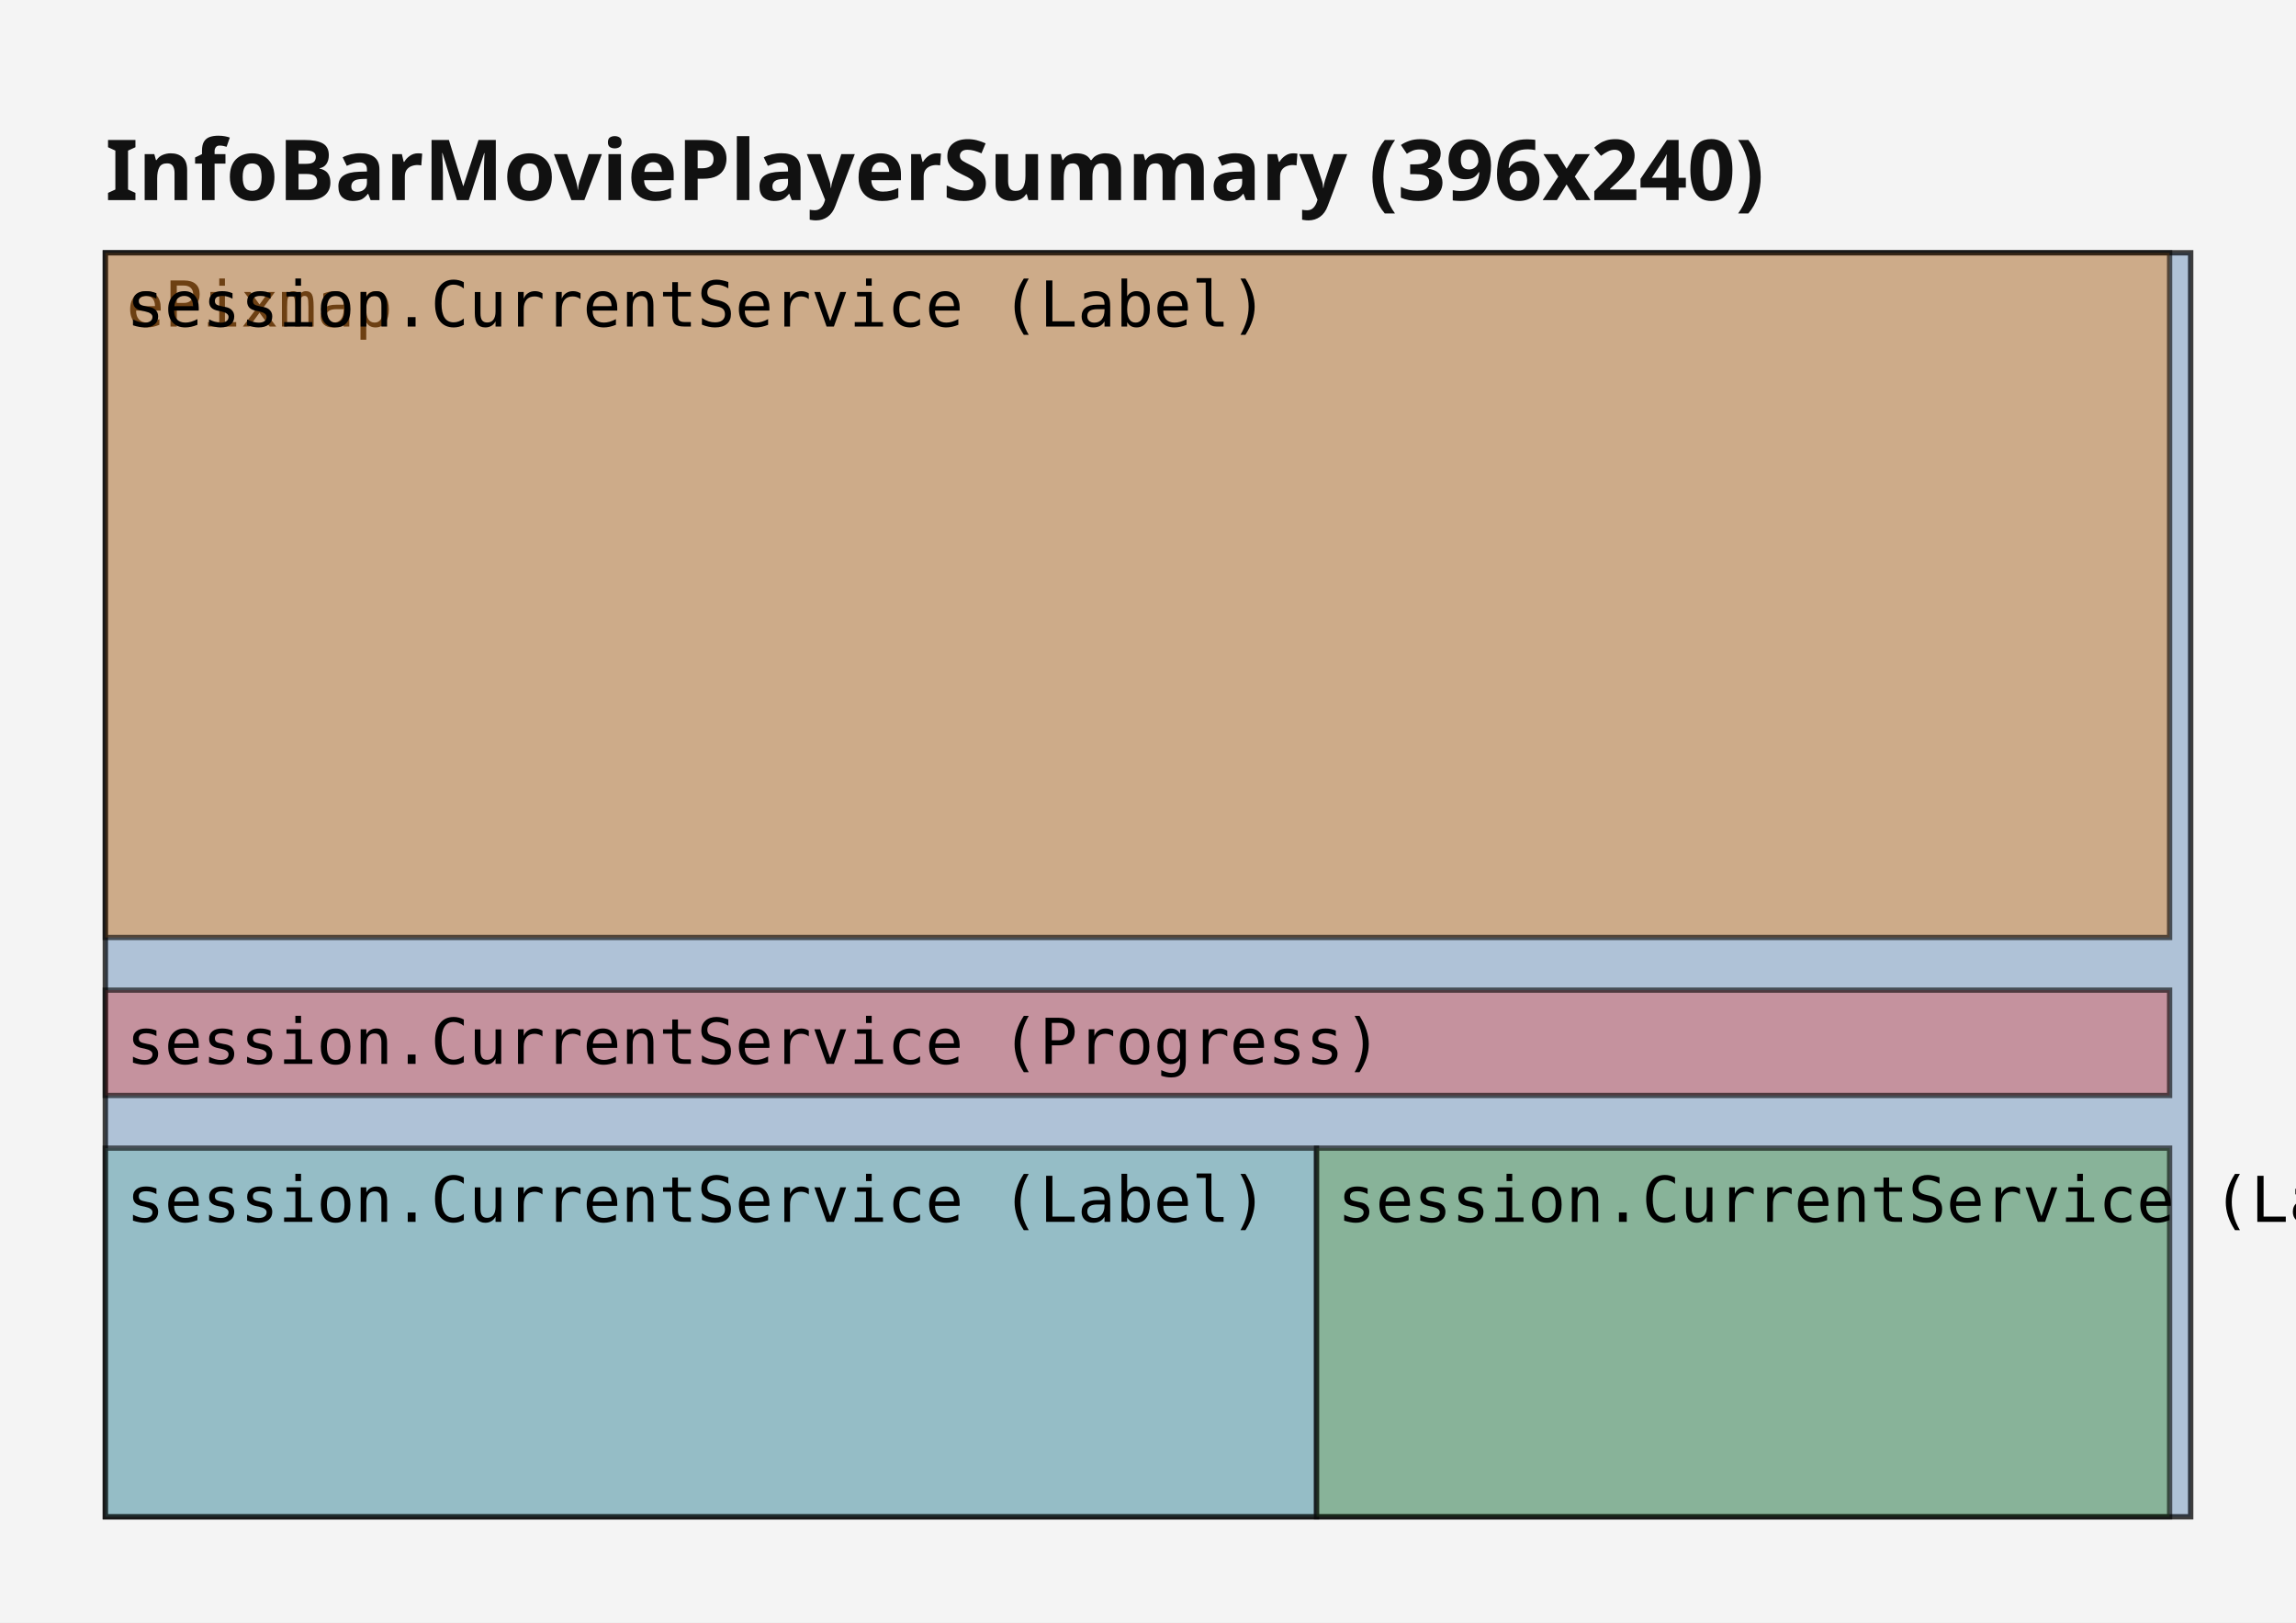
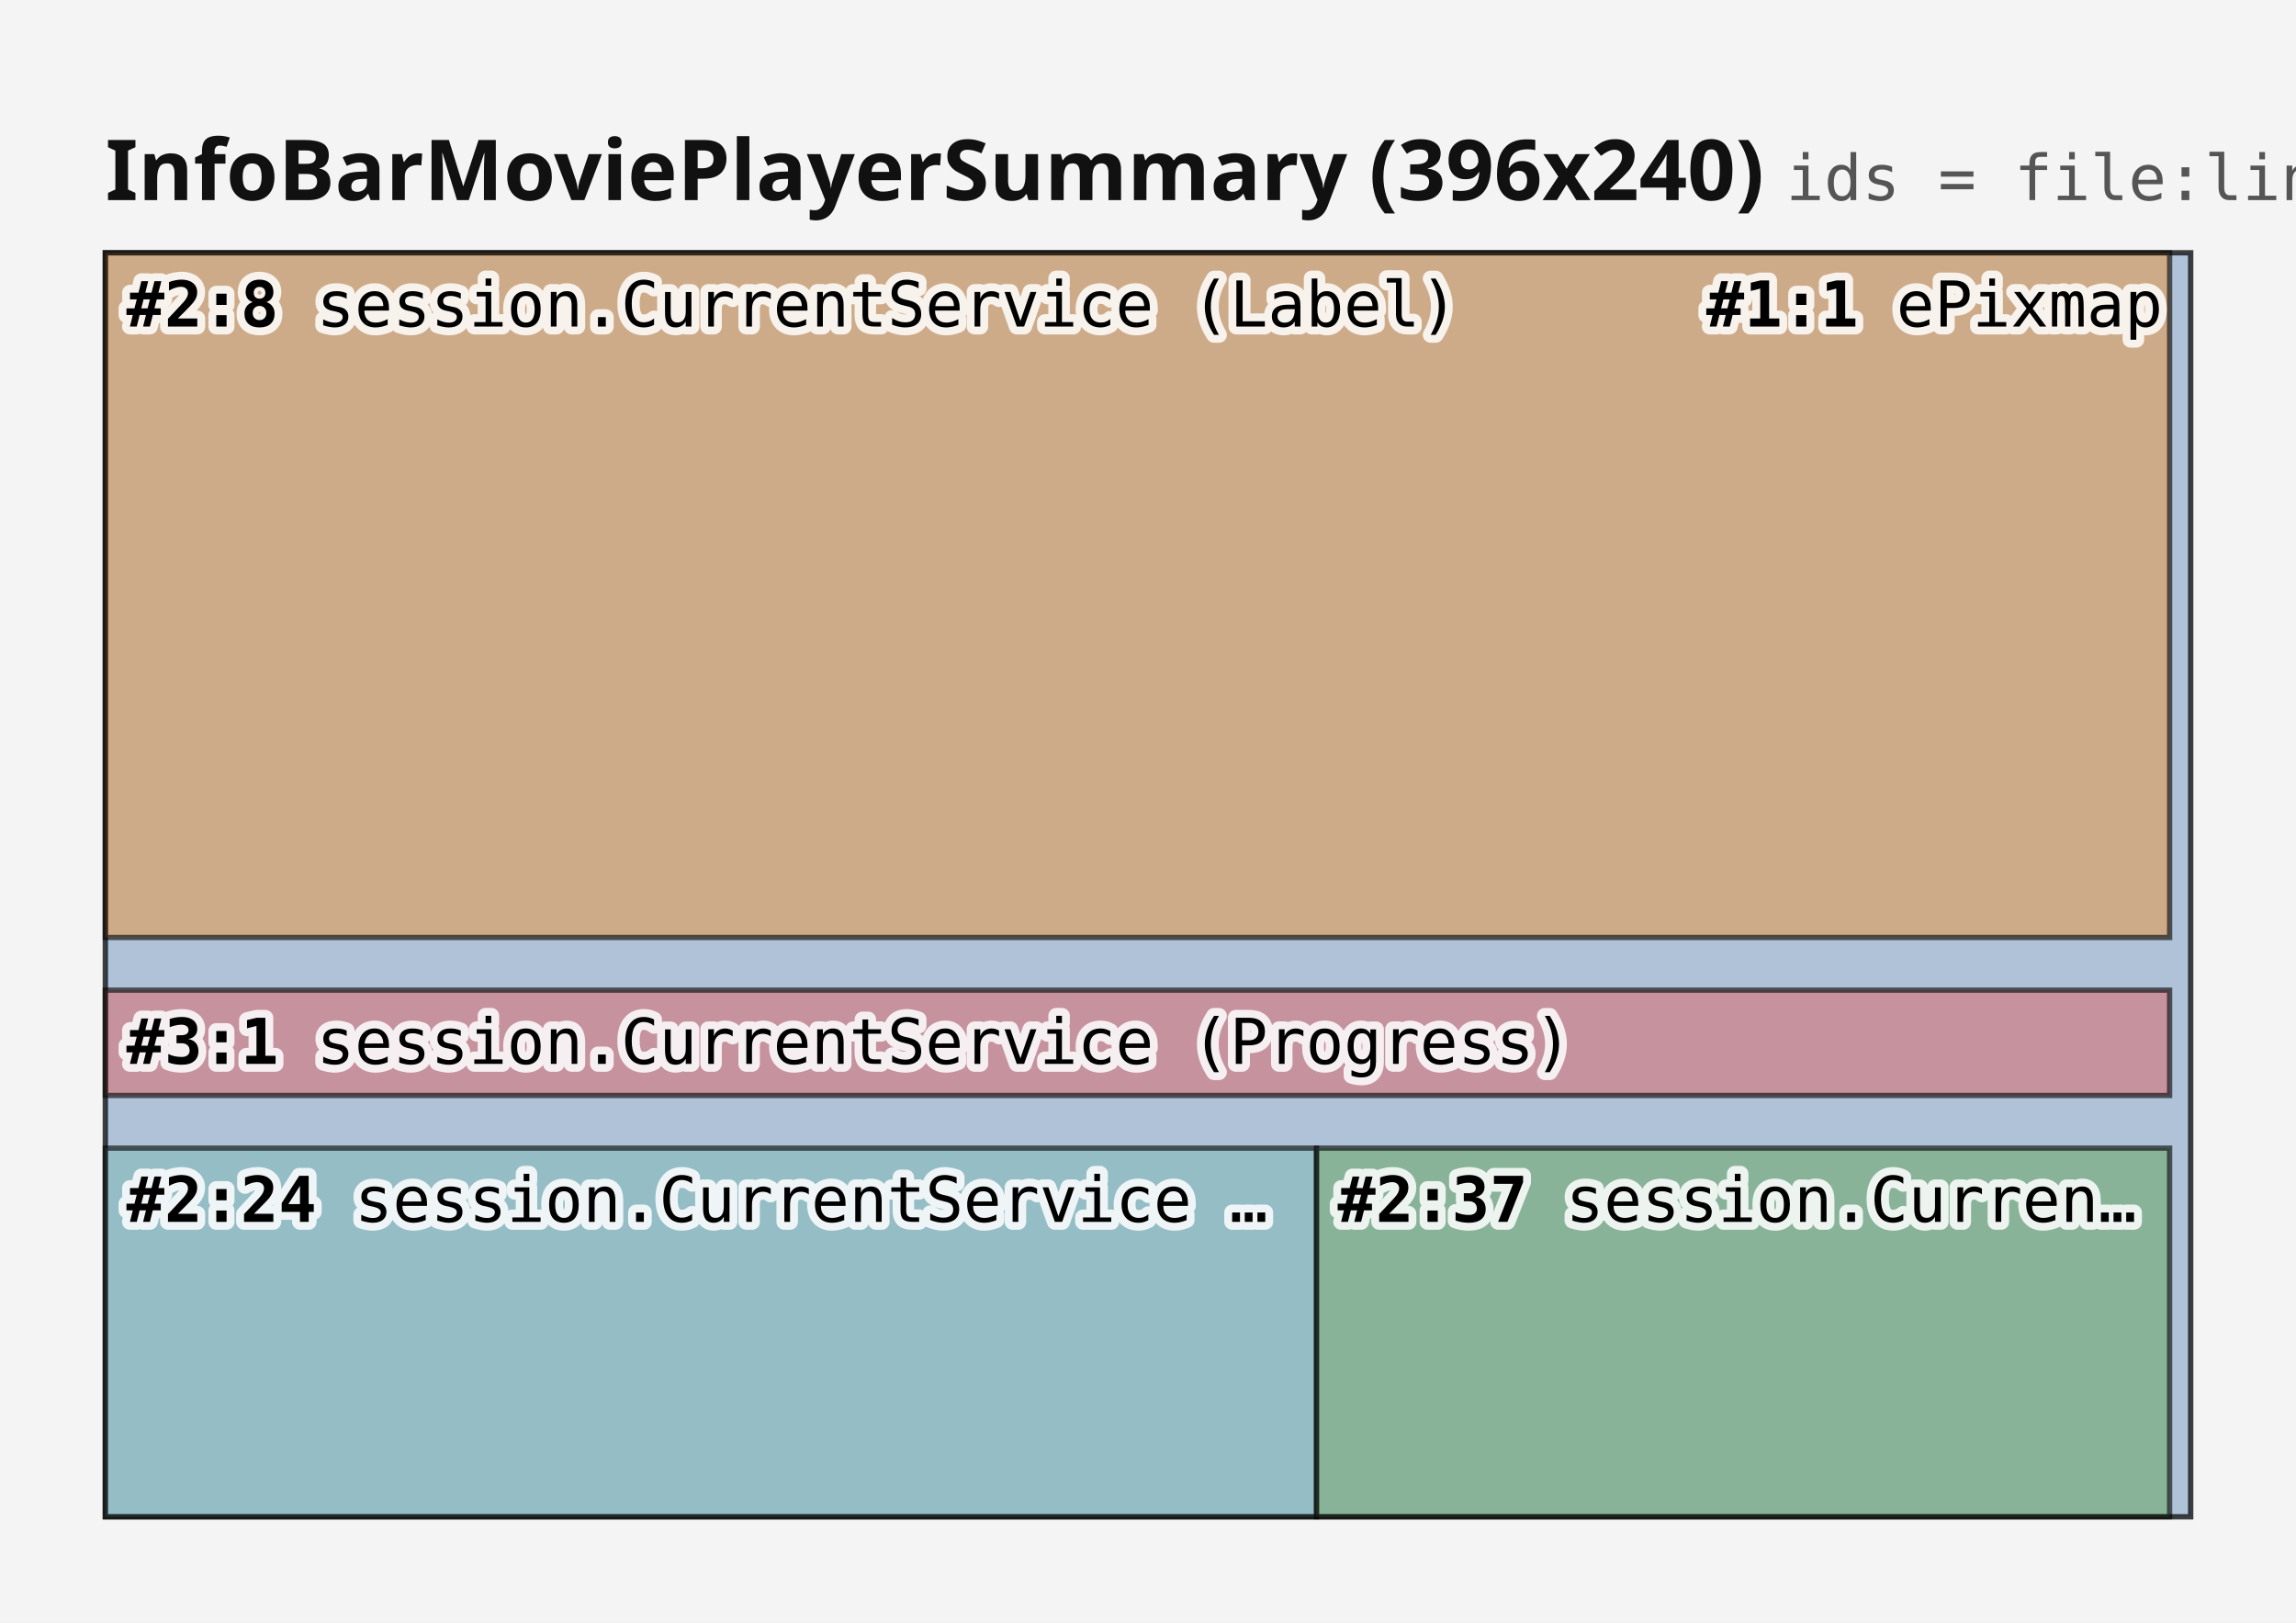
<svg xmlns="http://www.w3.org/2000/svg" width="436" height="308" viewBox="0 0 436 308">
  <rect x="0" y="0" width="436" height="308" fill="#f4f4f4" />
-   <text x="20" y="38" font-family="sans-serif" font-size="16" font-weight="bold" fill="#111111">InfoBarMoviePlayerSummary (396x240)</text>
+   <text x="20" y="38" font-family="sans-serif" font-size="16" font-weight="bold" fill="#111111">InfoBarMoviePlayerSummary (396x240) <tspan font-family="monospace" font-size="12" font-weight="normal" fill="#555555">ids = file:line - 1=screenpart_LCDBackground.ymlinc  2=screen_InfoBarMoviePlayerSummary.ymlinc  3=screenpart_LCDInfoBarMovieProgress.ymlinc</tspan>
+   </text>
  <g data-screen="0" transform="translate(20,48)">
    <rect x="0" y="0" width="396" height="240" fill="#ffffff" stroke="#999999" stroke-width="1" />
-     <g>
-       <rect data-ref="0:0" x="0" y="0" width="396" height="240" fill="#4e79a7" fill-opacity="0.45" stroke="#000000" stroke-opacity="0.6" stroke-width="1" />
-       <text x="4" y="14" font-family="monospace" font-size="12" fill="#000000">ePixmap</text>
-     </g>
-     <g>
-       <rect data-ref="0:3" x="0" y="170" width="230" height="70" fill="#76b7b2" fill-opacity="0.45" stroke="#000000" stroke-opacity="0.6" stroke-width="1" />
-       <text x="4" y="184" font-family="monospace" font-size="12" fill="#000000">session.CurrentService (Label)</text>
-     </g>
-     <g>
-       <rect data-ref="0:4" x="230" y="170" width="162" height="70" fill="#59a14f" fill-opacity="0.45" stroke="#000000" stroke-opacity="0.6" stroke-width="1" />
-       <text x="234" y="184" font-family="monospace" font-size="12" fill="#000000">session.CurrentService (Label)</text>
-     </g>
-     <g>
-       <rect data-ref="0:1" x="0" y="0" width="392" height="130" fill="#f28e2b" fill-opacity="0.45" stroke="#000000" stroke-opacity="0.6" stroke-width="1" />
-       <text x="4" y="14" font-family="monospace" font-size="12" fill="#000000">session.CurrentService (Label)</text>
-     </g>
-     <g>
-       <rect data-ref="0:2" x="0" y="140" width="392" height="20" fill="#e15759" fill-opacity="0.45" stroke="#000000" stroke-opacity="0.6" stroke-width="1" />
-       <text x="4" y="154" font-family="monospace" font-size="12" fill="#000000">session.CurrentService (Progress)</text>
+     <rect data-ref="0:0" data-src="screenpart_LCDBackground.ymlinc:1" x="0" y="0" width="396" height="240" fill="#4e79a7" fill-opacity="0.45" stroke="#000000" stroke-opacity="0.6" stroke-width="1" />
+     <rect data-ref="0:3" data-src="screen_InfoBarMoviePlayerSummary.ymlinc:24" x="0" y="170" width="230" height="70" fill="#76b7b2" fill-opacity="0.45" stroke="#000000" stroke-opacity="0.6" stroke-width="1" />
+     <rect data-ref="0:4" data-src="screen_InfoBarMoviePlayerSummary.ymlinc:37" x="230" y="170" width="162" height="70" fill="#59a14f" fill-opacity="0.45" stroke="#000000" stroke-opacity="0.6" stroke-width="1" />
+     <rect data-ref="0:1" data-src="screen_InfoBarMoviePlayerSummary.ymlinc:8" x="0" y="0" width="392" height="130" fill="#f28e2b" fill-opacity="0.45" stroke="#000000" stroke-opacity="0.6" stroke-width="1" />
+     <rect data-ref="0:2" data-src="screenpart_LCDInfoBarMovieProgress.ymlinc:1" x="0" y="140" width="392" height="20" fill="#e15759" fill-opacity="0.45" stroke="#000000" stroke-opacity="0.6" stroke-width="1" />
+     <g pointer-events="none" font-family="monospace" font-size="12" fill="#000000" stroke="#ffffff" stroke-width="3" stroke-opacity="0.85" stroke-linejoin="round" paint-order="stroke">
+       <text x="304" y="14">
+         <tspan font-weight="bold">#1:1</tspan> ePixmap</text>
+       <text x="4" y="184">
+         <tspan font-weight="bold">#2:24</tspan> session.CurrentService …</text>
+       <text x="234" y="184">
+         <tspan font-weight="bold">#2:37</tspan> session.Curren…</text>
+       <text x="4" y="14">
+         <tspan font-weight="bold">#2:8</tspan> session.CurrentService (Label)</text>
+       <text x="4" y="154">
+         <tspan font-weight="bold">#3:1</tspan> session.CurrentService (Progress)</text>
    </g>
  </g>
</svg>
